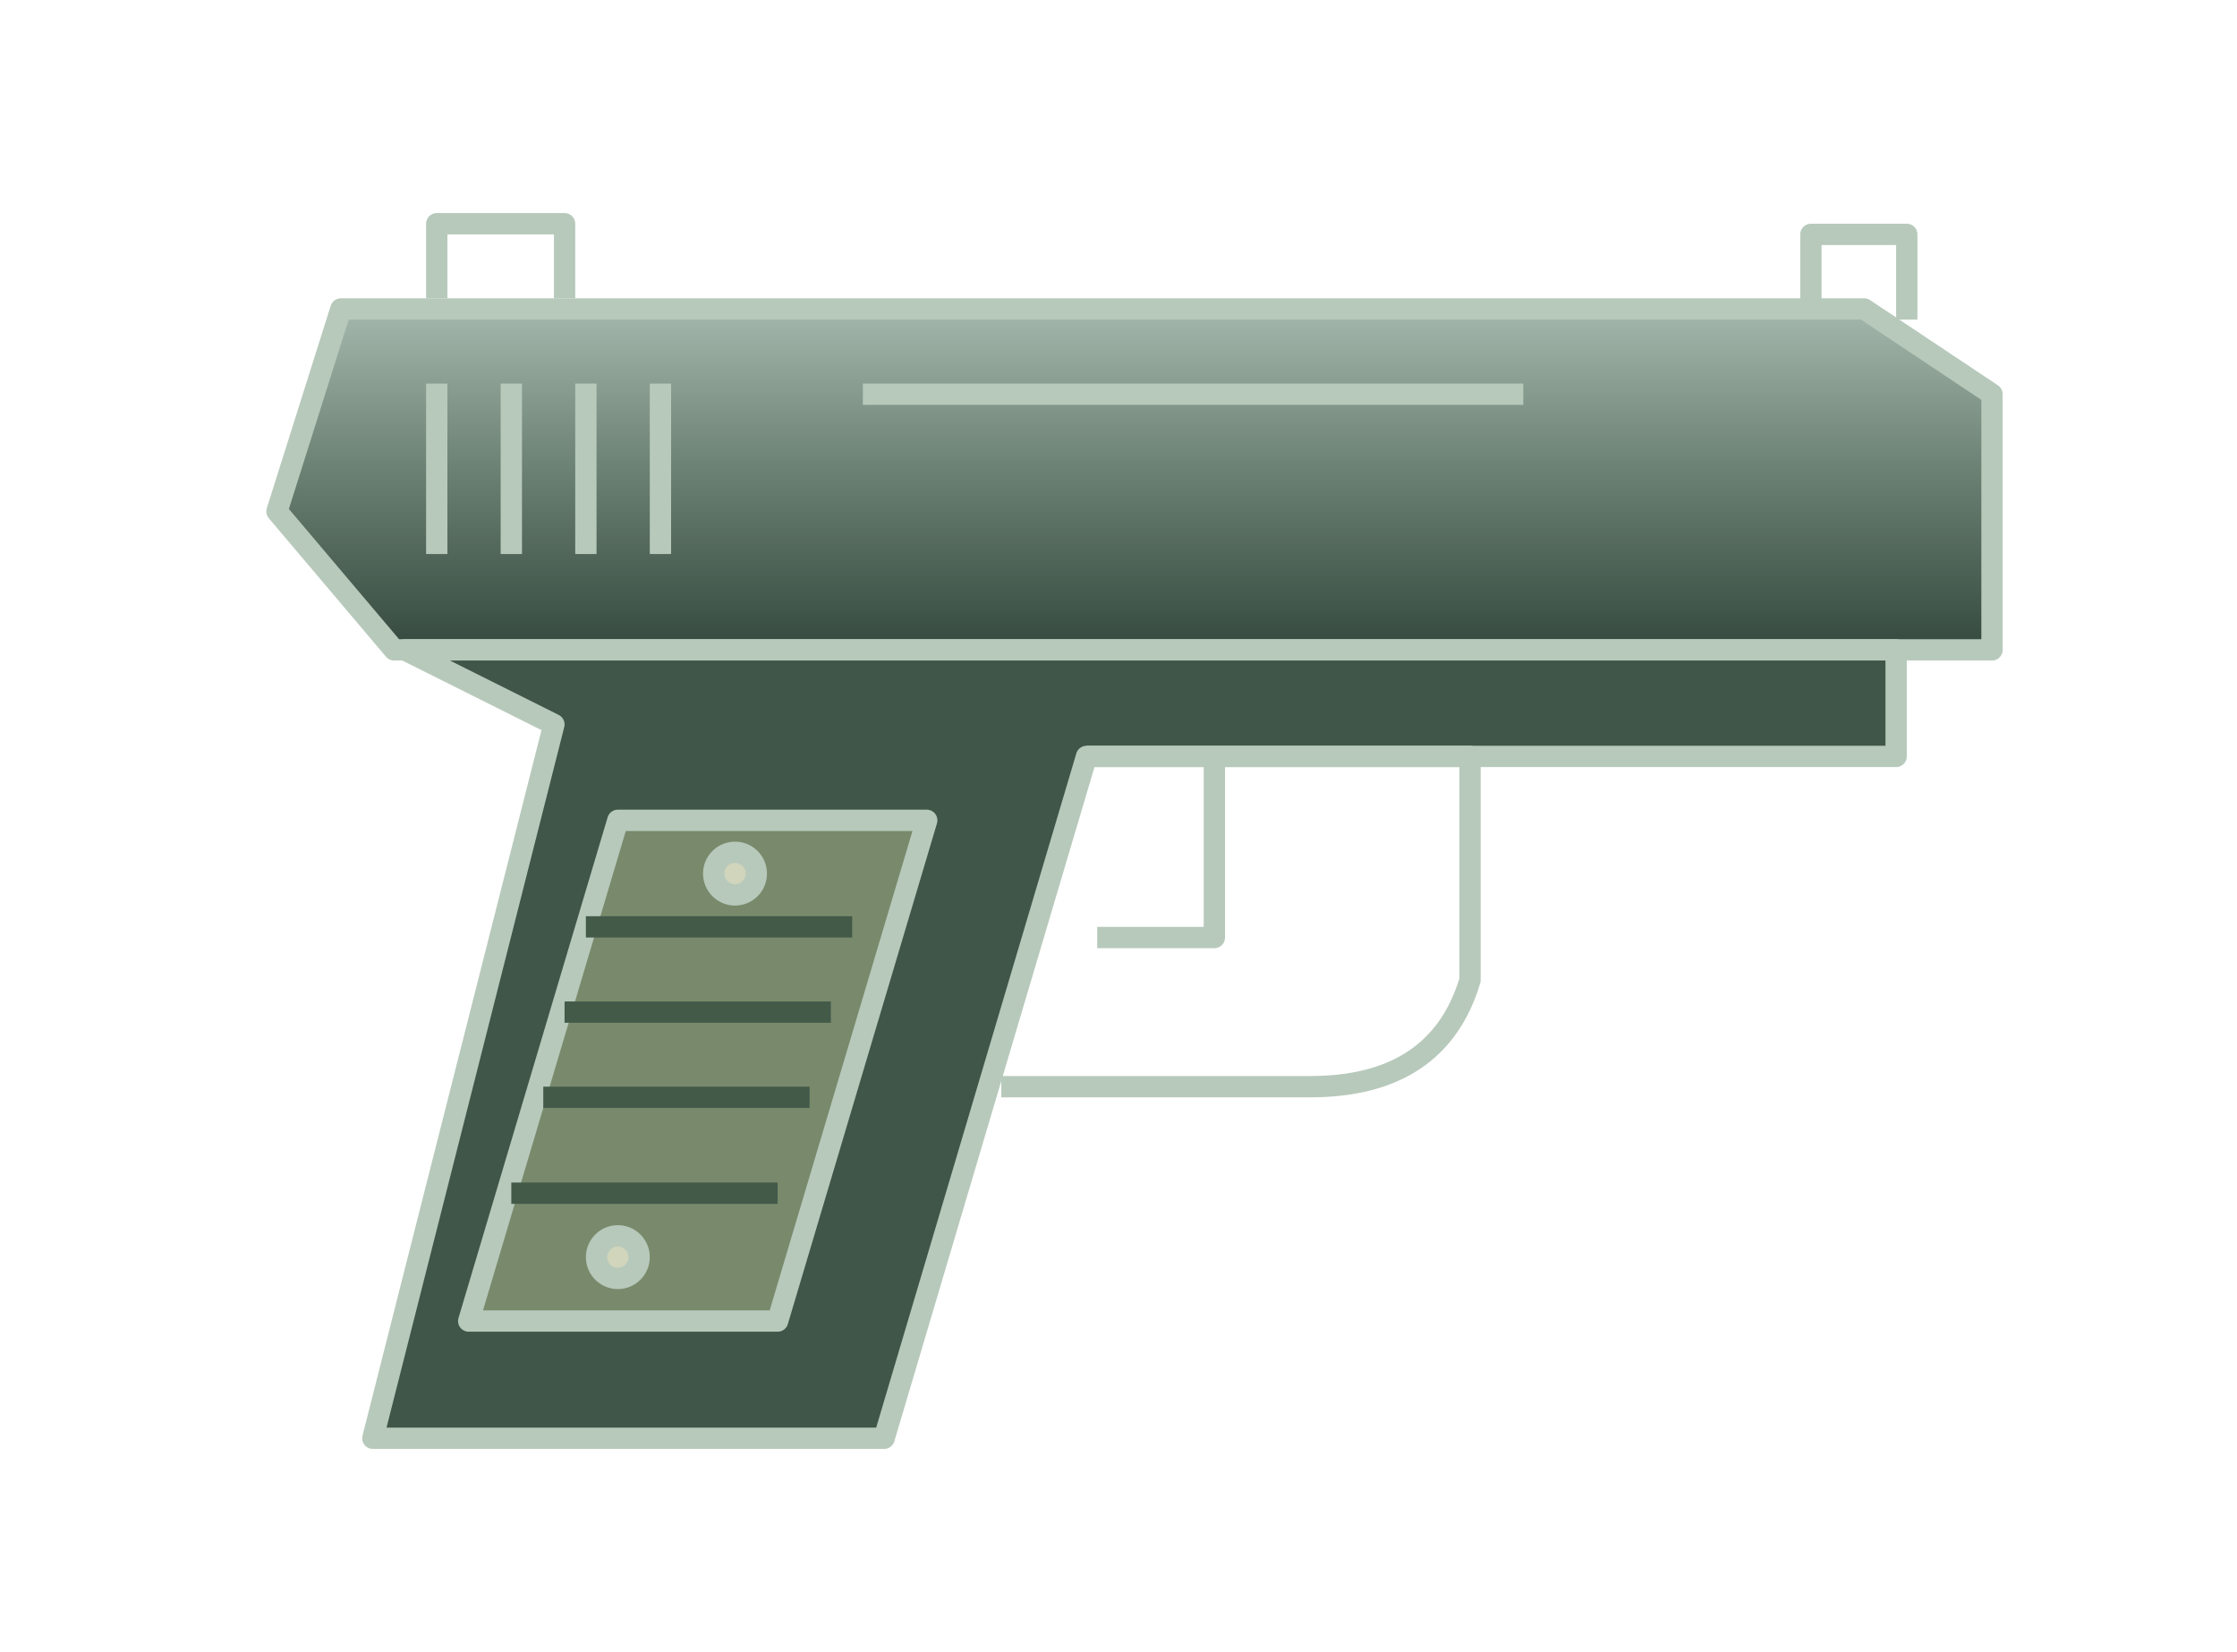
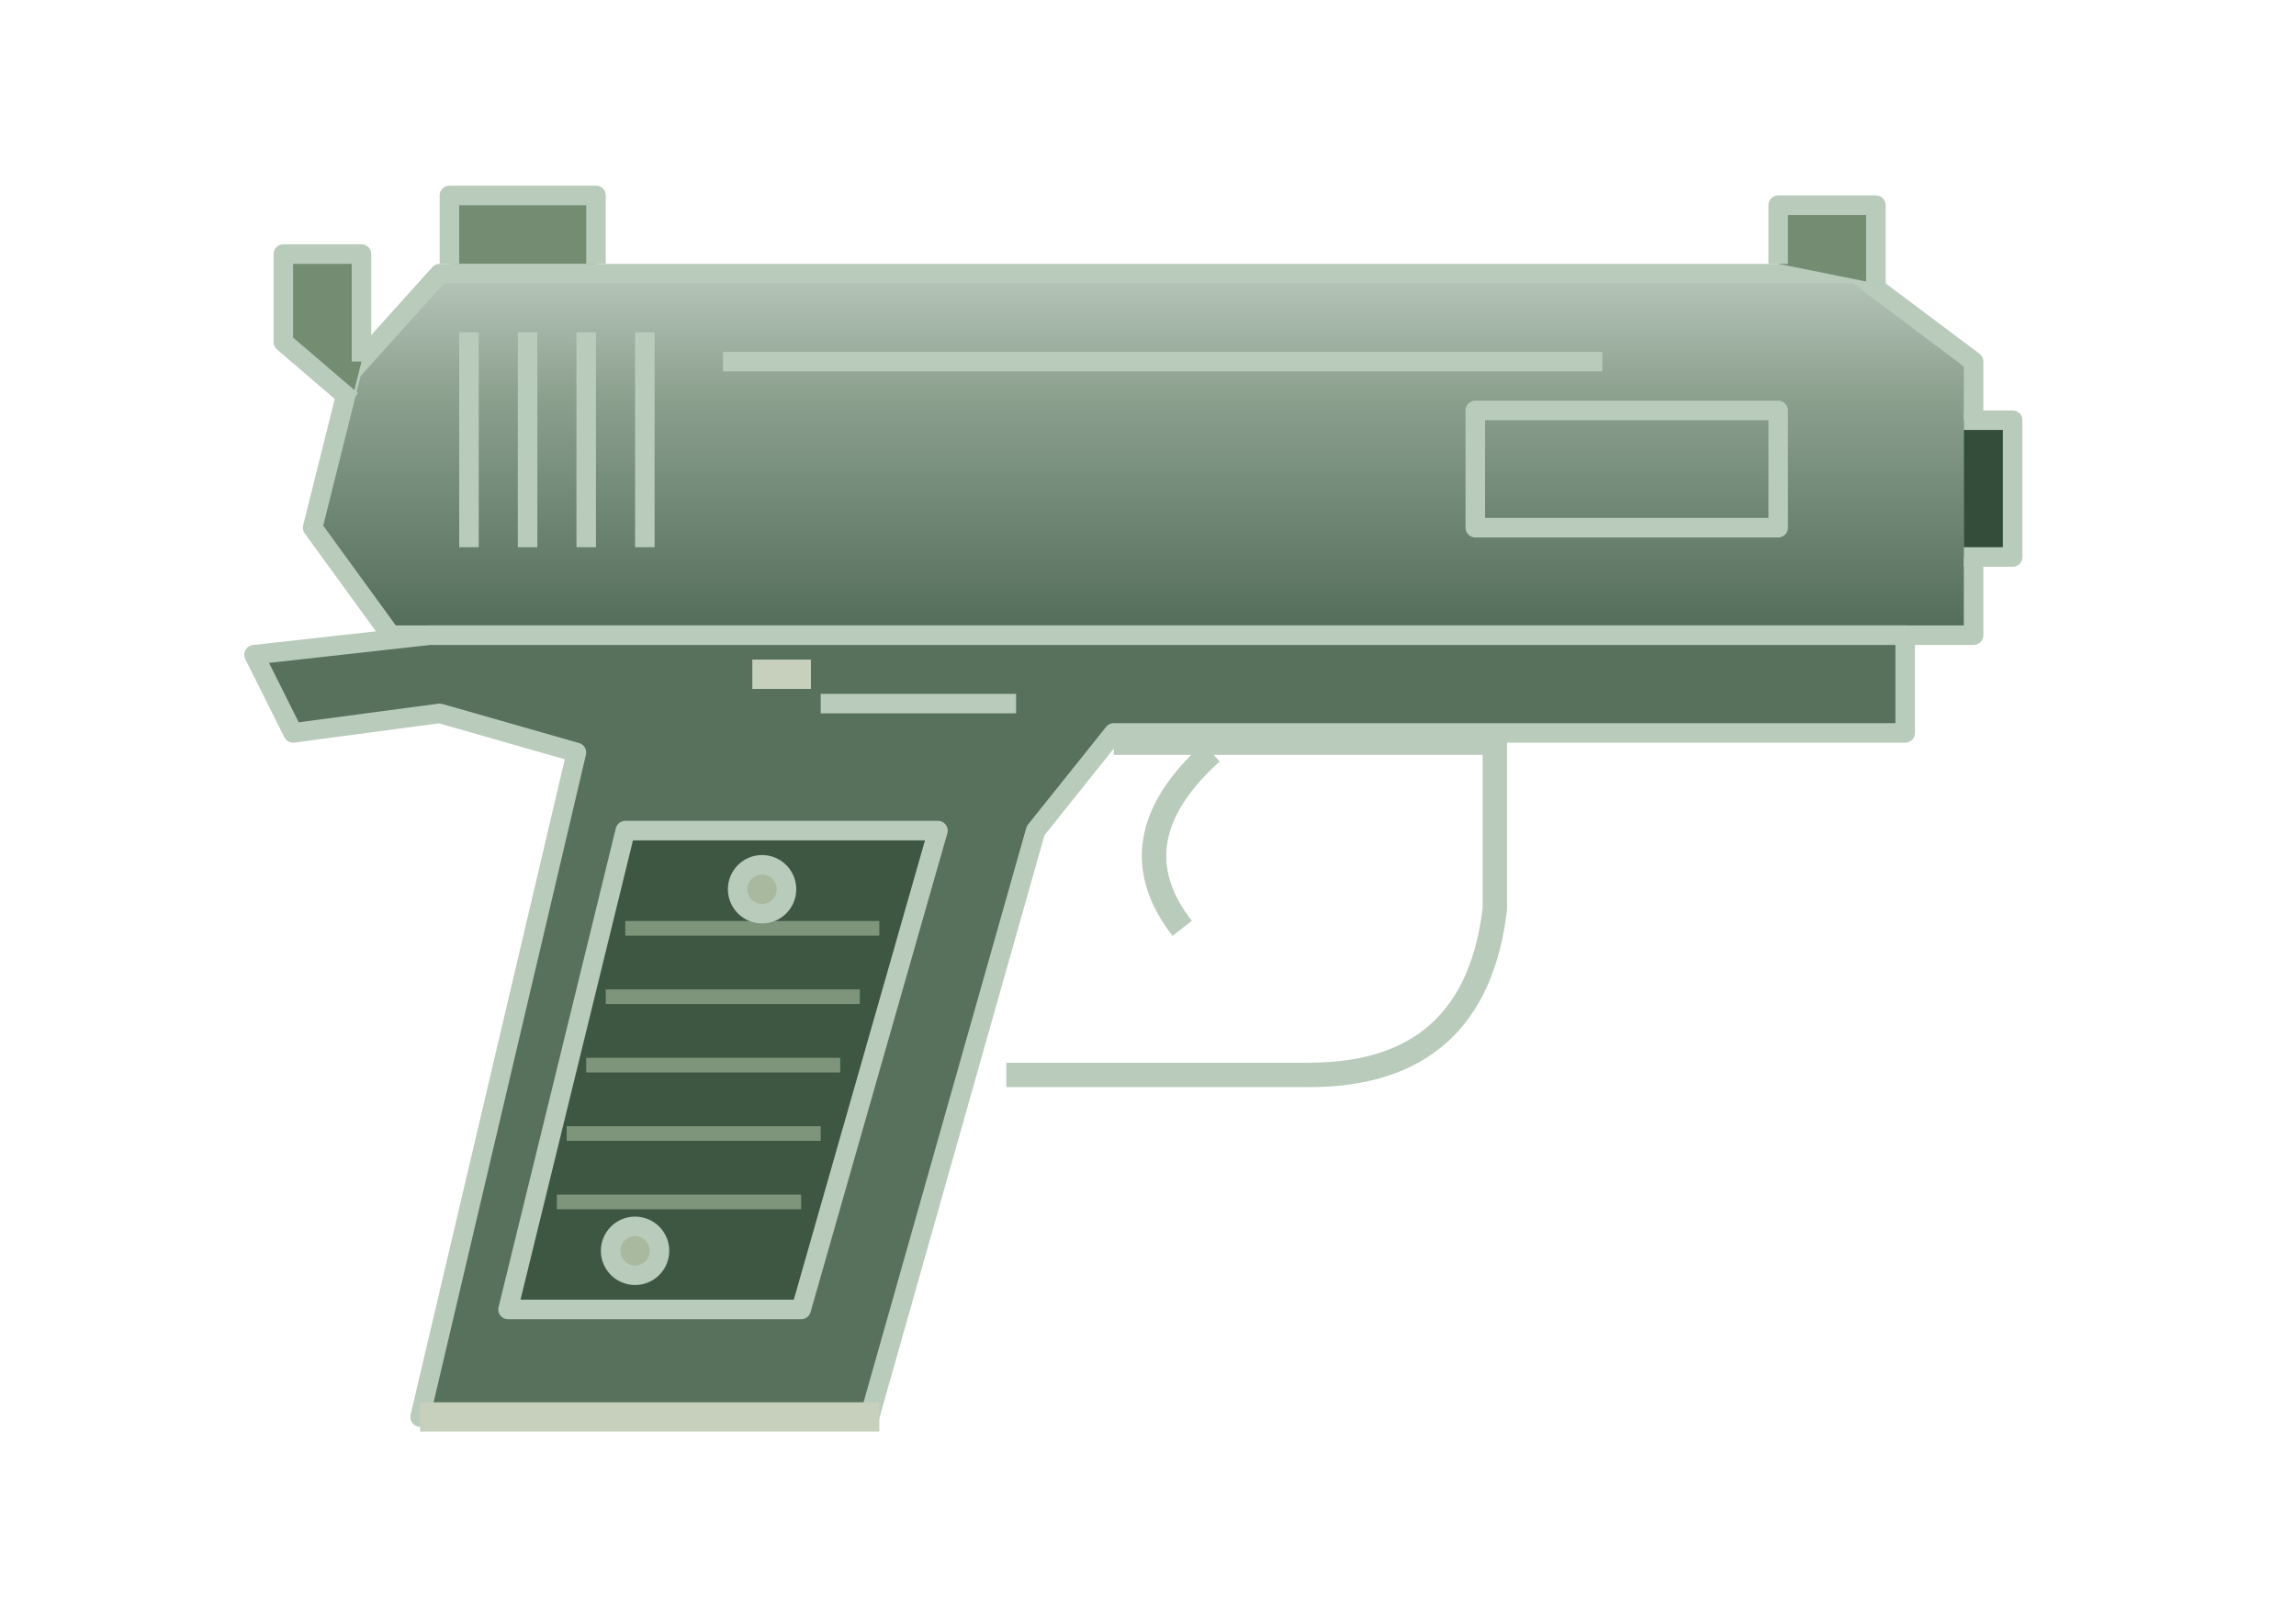
- <svg xmlns="http://www.w3.org/2000/svg" viewBox="0 0 210 155">
+ <svg xmlns="http://www.w3.org/2000/svg" viewBox="0 0 235 165">
  <defs>
-     <linearGradient id="steel" x2="0" y2="1">
-       <stop stop-color="#a4b7ac" />
-       <stop offset=".5" stop-color="#687e70" />
-       <stop offset="1" stop-color="#35493e" />
+     <linearGradient id="slide" x2="0" y2="1">
+       <stop stop-color="#b6c6b9" />
+       <stop offset=".35" stop-color="#8b9f8d" />
+       <stop offset="1" stop-color="#526b59" />
    </linearGradient>
  </defs>
-   <g stroke="#b7c9bb" stroke-width="2" stroke-linejoin="round">
-     <path d="M32 29h143l12 8v24H37L26 48z" fill="url(#steel)" />
-     <path d="M38 61h140v10H102l-19 64H35l17-67z" fill="#405649" />
-     <path d="M102 71h36v21q-3 10-15 10H94M114 72v16h-11" fill="none" />
-     <path d="M58 77h29l-14 47H44z" fill="#798a6c" />
-     <path d="M41 36v16M48 36v16M55 36v16M62 36v16M81 37h62M41 28v-7h12v7M170 29v-7h9v8" fill="none" />
-     <path d="M55 87h25M53 95h25M51 103h25M48 112h25" stroke="#435a49" />
-     <circle cx="69" cy="82" r="2" fill="#d0d5bb" />
-     <circle cx="58" cy="118" r="2" fill="#d0d5bb" />
+   <g stroke="#b9cbbb" stroke-width="2" stroke-linejoin="round">
+     <path d="M36 38l9-10h145l12 9v28H40l-8-11z" fill="url(#slide)" />
+     <path d="M201 43h5v14h-5" fill="#344d3b" />
+     <path d="M44 65h151v10h-81l-8 10-17 60H43l16-68-14-4-15 2-4-8z" fill="#58715c" />
+     <path d="M114 76h39v17q-2 17-19 17h-31M124 77q-10 9-3 18" fill="none" stroke-width="2.5" />
+     <path d="M64 85h32l-14 49H52z" fill="#3e5743" />
+     <path d="M64 95h26M62 102h26M60 109h26M58 116h26M57 123h25" stroke="#7e957b" stroke-width="1.5" />
+     <circle cx="78" cy="91" r="2.5" fill="#a8b99f" />
+     <circle cx="65" cy="128" r="2.5" fill="#a8b99f" />
+     <path d="M48 34v22M54 34v22M60 34v22M66 34v22M74 37h90M151 42h31v12h-31z" fill="none" />
+     <path d="M46 27v-7h15v7M182 27v-6h10v8M36 41l-7-6v-9h8v11M84 72h20" fill="#738c72" />
+     <path d="M43 145h47M77 69h6" stroke="#c6d0bc" stroke-width="3" />
  </g>
</svg>
